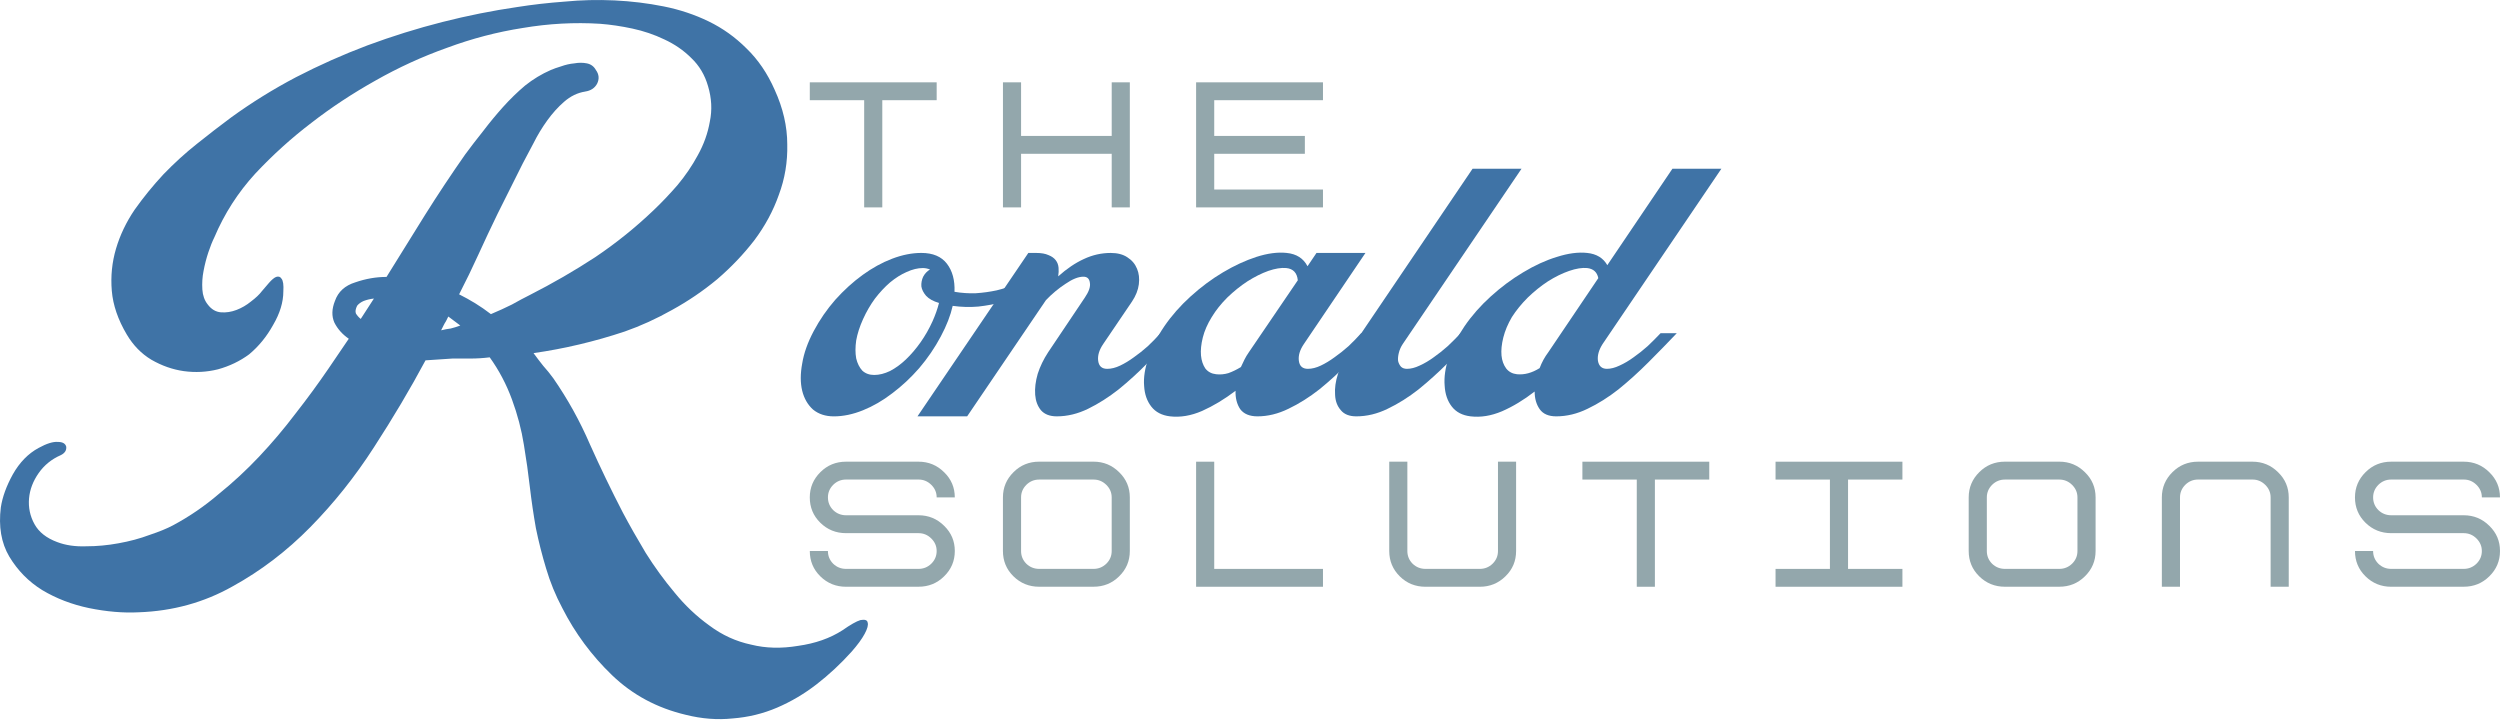
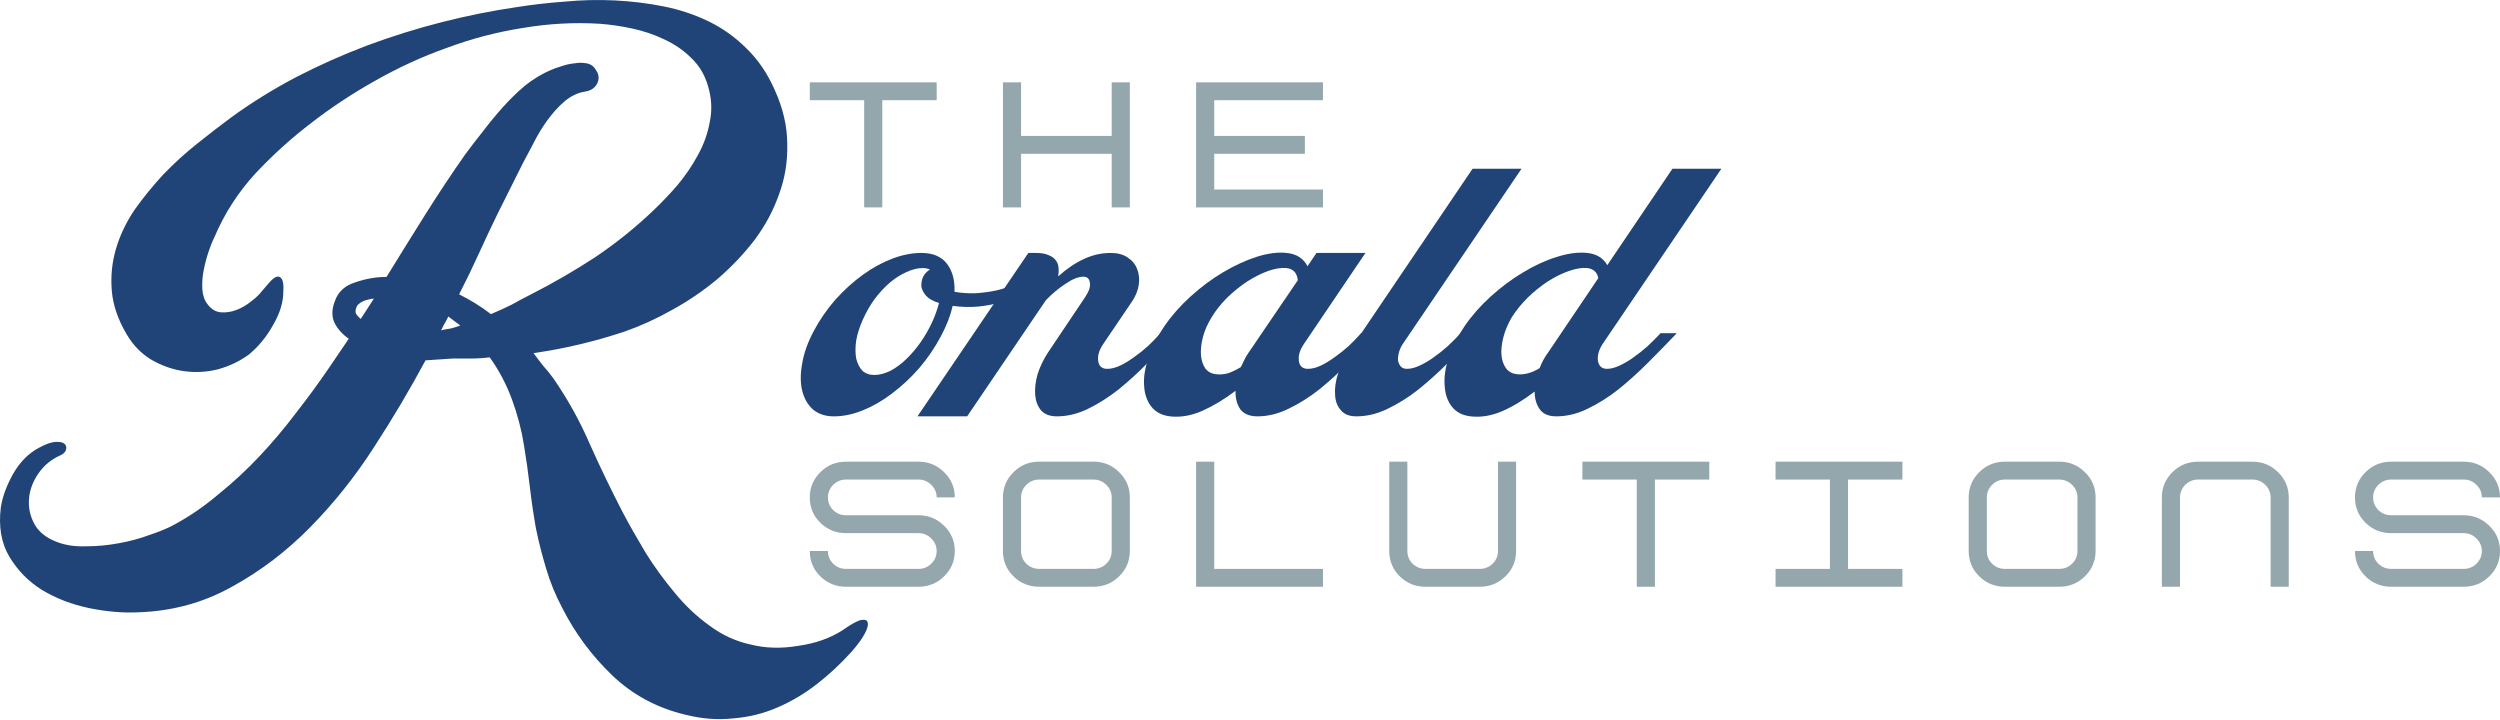
- <svg xmlns="http://www.w3.org/2000/svg" viewBox="0 0 147.027 42.291" version="1.1" id="svg8">
+ <svg xmlns="http://www.w3.org/2000/svg" width="555.693" height="159.841" viewBox="0 0 147.027 42.291" version="1.1" id="svg8">
  <defs id="defs2" />
  <g id="layer1" transform="translate(-30.81542,-55.40802)">
    <g aria-label="solutions " transform="scale(1.007222,0.9928297)" id="text26-7" style="font-style:normal;font-variant:normal;font-weight:bold;font-stretch:normal;font-size:17.639px;line-height:1;font-family:Copperplate;-inkscape-font-specification:'Copperplate, Bold';font-variant-ligatures:normal;font-variant-caps:normal;font-variant-numeric:normal;font-variant-east-asian:normal;letter-spacing:3.175px;stroke-width:0.266;fill:#93a7ac;fill-opacity:1">
      <path d="m 79.995,90.565 q -0.885,0 -1.505,-0.62 -0.612,-0.612 -0.612,-1.497 h 1.058 q 0,0.438 0.306,0.752 0.314,0.306 0.752,0.306 h 4.233 q 0.43,0 0.744,-0.306 0.314,-0.314 0.314,-0.752 0,-0.43 -0.314,-0.744 -0.314,-0.314 -0.744,-0.314 h -4.233 q -0.885,0 -1.505,-0.62 -0.612,-0.612 -0.612,-1.497 0,-0.876 0.62,-1.497 0.612,-0.62 1.497,-0.62 h 4.233 q 0.876,0 1.497,0.628 0.62,0.612 0.62,1.488 h -1.058 q 0,-0.43 -0.314,-0.744 -0.314,-0.314 -0.744,-0.314 h -4.233 q -0.438,0 -0.752,0.314 -0.306,0.314 -0.306,0.744 0,0.438 0.306,0.752 0.314,0.306 0.752,0.306 h 4.233 q 0.876,0 1.497,0.628 0.62,0.612 0.62,1.488 0,0.885 -0.628,1.505 -0.612,0.612 -1.488,0.612 z" style="font-style:normal;font-variant:normal;font-weight:normal;font-stretch:normal;font-size:16.933px;font-family:'Theorem NBP';-inkscape-font-specification:'Theorem NBP, Normal';font-variant-ligatures:normal;font-variant-caps:normal;font-variant-numeric:normal;font-variant-east-asian:normal;letter-spacing:1.323px;fill:#93a7ac;fill-opacity:1" id="path141" />
      <path d="m 94.447,89.506 q 0.43,0 0.744,-0.306 0.314,-0.314 0.314,-0.752 v -3.175 q 0,-0.43 -0.314,-0.744 -0.314,-0.314 -0.744,-0.314 h -3.175 q -0.438,0 -0.752,0.314 -0.306,0.314 -0.306,0.744 v 3.175 q 0,0.438 0.306,0.752 0.314,0.306 0.752,0.306 z m -3.175,1.058 q -0.885,0 -1.505,-0.62 -0.612,-0.612 -0.612,-1.497 v -3.175 q 0,-0.876 0.62,-1.497 0.612,-0.62 1.497,-0.62 h 3.175 q 0.876,0 1.497,0.628 0.62,0.612 0.62,1.488 v 3.175 q 0,0.885 -0.628,1.505 -0.612,0.612 -1.488,0.612 z" style="font-style:normal;font-variant:normal;font-weight:normal;font-stretch:normal;font-size:16.933px;font-family:'Theorem NBP';-inkscape-font-specification:'Theorem NBP, Normal';font-variant-ligatures:normal;font-variant-caps:normal;font-variant-numeric:normal;font-variant-east-asian:normal;letter-spacing:1.323px;fill:#93a7ac;fill-opacity:1" id="path143" />
      <path d="m 100.434,90.565 v -7.408 h 1.058 v 6.35 h 6.35 v 1.058 z" style="font-style:normal;font-variant:normal;font-weight:normal;font-stretch:normal;font-size:16.933px;font-family:'Theorem NBP';-inkscape-font-specification:'Theorem NBP, Normal';font-variant-ligatures:normal;font-variant-caps:normal;font-variant-numeric:normal;font-variant-east-asian:normal;letter-spacing:1.323px;fill:#93a7ac;fill-opacity:1" id="path145" />
      <path d="m 113.828,90.565 q -0.885,0 -1.497,-0.612 -0.62,-0.62 -0.62,-1.505 v -5.292 h 1.058 v 5.292 q 0,0.438 0.306,0.752 0.314,0.306 0.752,0.306 h 3.175 q 0.43,0 0.744,-0.306 0.314,-0.314 0.314,-0.752 v -5.292 h 1.058 v 5.292 q 0,0.885 -0.62,1.497 -0.62,0.62 -1.497,0.62 z" style="font-style:normal;font-variant:normal;font-weight:normal;font-stretch:normal;font-size:16.933px;font-family:'Theorem NBP';-inkscape-font-specification:'Theorem NBP, Normal';font-variant-ligatures:normal;font-variant-caps:normal;font-variant-numeric:normal;font-variant-east-asian:normal;letter-spacing:1.323px;fill:#93a7ac;fill-opacity:1" id="path147" />
      <path d="m 126.164,90.565 v -6.35 h -3.175 v -1.058 h 7.408 v 1.058 h -3.175 v 6.35 z" style="font-style:normal;font-variant:normal;font-weight:normal;font-stretch:normal;font-size:16.933px;font-family:'Theorem NBP';-inkscape-font-specification:'Theorem NBP, Normal';font-variant-ligatures:normal;font-variant-caps:normal;font-variant-numeric:normal;font-variant-east-asian:normal;letter-spacing:1.323px;fill:#93a7ac;fill-opacity:1" id="path149" />
      <path d="m 134.267,90.565 v -1.058 h 3.175 v -5.292 h -3.175 v -1.058 h 7.408 v 1.058 h -3.175 v 5.292 h 3.175 v 1.058 z" style="font-style:normal;font-variant:normal;font-weight:normal;font-stretch:normal;font-size:16.933px;font-family:'Theorem NBP';-inkscape-font-specification:'Theorem NBP, Normal';font-variant-ligatures:normal;font-variant-caps:normal;font-variant-numeric:normal;font-variant-east-asian:normal;letter-spacing:1.323px;fill:#93a7ac;fill-opacity:1" id="path151" />
      <path d="m 150.837,89.506 q 0.43,0 0.744,-0.306 0.314,-0.314 0.314,-0.752 v -3.175 q 0,-0.43 -0.314,-0.744 -0.314,-0.314 -0.744,-0.314 h -3.175 q -0.438,0 -0.752,0.314 -0.306,0.314 -0.306,0.744 v 3.175 q 0,0.438 0.306,0.752 0.314,0.306 0.752,0.306 z m -3.175,1.058 q -0.885,0 -1.505,-0.62 -0.612,-0.612 -0.612,-1.497 v -3.175 q 0,-0.876 0.62,-1.497 0.612,-0.62 1.497,-0.62 h 3.175 q 0.876,0 1.497,0.628 0.62,0.612 0.62,1.488 v 3.175 q 0,0.885 -0.628,1.505 -0.612,0.612 -1.488,0.612 z" style="font-style:normal;font-variant:normal;font-weight:normal;font-stretch:normal;font-size:16.933px;font-family:'Theorem NBP';-inkscape-font-specification:'Theorem NBP, Normal';font-variant-ligatures:normal;font-variant-caps:normal;font-variant-numeric:normal;font-variant-east-asian:normal;letter-spacing:1.323px;fill:#93a7ac;fill-opacity:1" id="path153" />
      <path d="m 156.823,90.565 v -5.292 q 0,-0.876 0.62,-1.497 0.612,-0.62 1.497,-0.62 h 3.175 q 0.876,0 1.497,0.628 0.62,0.612 0.62,1.488 v 5.292 h -1.058 v -5.292 q 0,-0.43 -0.314,-0.744 -0.314,-0.314 -0.744,-0.314 h -3.175 q -0.438,0 -0.752,0.314 -0.306,0.314 -0.306,0.744 v 5.292 z" style="font-style:normal;font-variant:normal;font-weight:normal;font-stretch:normal;font-size:16.933px;font-family:'Theorem NBP';-inkscape-font-specification:'Theorem NBP, Normal';font-variant-ligatures:normal;font-variant-caps:normal;font-variant-numeric:normal;font-variant-east-asian:normal;letter-spacing:1.323px;fill:#93a7ac;fill-opacity:1" id="path155" />
      <path d="m 170.217,90.565 q -0.885,0 -1.505,-0.62 -0.612,-0.612 -0.612,-1.497 h 1.058 q 0,0.438 0.306,0.752 0.314,0.306 0.752,0.306 h 4.233 q 0.43,0 0.744,-0.306 0.314,-0.314 0.314,-0.752 0,-0.43 -0.314,-0.744 -0.314,-0.314 -0.744,-0.314 h -4.233 q -0.885,0 -1.505,-0.62 -0.612,-0.612 -0.612,-1.497 0,-0.876 0.62,-1.497 0.612,-0.62 1.497,-0.62 h 4.233 q 0.876,0 1.497,0.628 0.62,0.612 0.62,1.488 h -1.058 q 0,-0.43 -0.314,-0.744 -0.314,-0.314 -0.744,-0.314 h -4.233 q -0.438,0 -0.752,0.314 -0.306,0.314 -0.306,0.744 0,0.438 0.306,0.752 0.314,0.306 0.752,0.306 h 4.233 q 0.876,0 1.497,0.628 0.62,0.612 0.62,1.488 0,0.885 -0.628,1.505 -0.612,0.612 -1.488,0.612 z" style="font-style:normal;font-variant:normal;font-weight:normal;font-stretch:normal;font-size:16.933px;font-family:'Theorem NBP';-inkscape-font-specification:'Theorem NBP, Normal';font-variant-ligatures:normal;font-variant-caps:normal;font-variant-numeric:normal;font-variant-east-asian:normal;letter-spacing:1.323px;fill:#93a7ac;fill-opacity:1" id="path157" />
    </g>
    <g aria-label="the" transform="scale(1.007222,0.9928297)" id="text26" style="font-style:normal;font-variant:normal;font-weight:bold;font-stretch:normal;font-size:16.933px;line-height:1;font-family:Copperplate;-inkscape-font-specification:'Copperplate, Bold';font-variant-ligatures:normal;font-variant-caps:normal;font-variant-numeric:normal;font-variant-east-asian:normal;letter-spacing:1.323px;stroke-width:0.266;fill:#93a7ac;fill-opacity:1">
      <path d="M 81.053,68.093 V 61.743 H 77.878 V 60.685 h 7.408 v 1.058 H 82.111 v 6.35 z" style="font-style:normal;font-variant:normal;font-weight:normal;font-stretch:normal;font-size:16.933px;font-family:'Theorem NBP';-inkscape-font-specification:'Theorem NBP, Normal';font-variant-ligatures:normal;font-variant-caps:normal;font-variant-numeric:normal;font-variant-east-asian:normal;fill:#93a7ac;stroke-width:0.266;fill-opacity:1" id="path134" />
      <path d="M 89.156,68.093 V 60.685 h 1.058 v 3.175 h 5.292 V 60.685 h 1.058 v 7.408 h -1.058 v -3.175 h -5.292 v 3.175 z" style="font-style:normal;font-variant:normal;font-weight:normal;font-stretch:normal;font-size:16.933px;font-family:'Theorem NBP';-inkscape-font-specification:'Theorem NBP, Normal';font-variant-ligatures:normal;font-variant-caps:normal;font-variant-numeric:normal;font-variant-east-asian:normal;fill:#93a7ac;stroke-width:0.266;fill-opacity:1" id="path136" />
      <path d="M 100.434,68.093 V 60.685 h 7.408 v 1.058 H 101.492 v 2.117 h 5.292 v 1.058 H 101.492 v 2.117 h 6.35 v 1.058 z" style="font-style:normal;font-variant:normal;font-weight:normal;font-stretch:normal;font-size:16.933px;font-family:'Theorem NBP';-inkscape-font-specification:'Theorem NBP, Normal';font-variant-ligatures:normal;font-variant-caps:normal;font-variant-numeric:normal;font-variant-east-asian:normal;fill:#93a7ac;stroke-width:0.266;fill-opacity:1" id="path138" />
    </g>
-     <g aria-label="onald" id="text18" style="font-size:21.167px;line-height:1.25;font-family:'Songti SC';-inkscape-font-specification:'Songti SC';fill:#3f73a6;stroke-width:0.265;fill-opacity:1">
-       <path d="m 85.002,70.283 q 1.016,0 1.503,0.635 0.487,0.635 0.445,1.651 0.614,0.106 1.249,0.085 0.635,-0.042 1.228,-0.169 0.614,-0.148 1.143,-0.381 0.529,-0.233 0.953,-0.529 l 0.677,0.381 q -0.487,0.381 -1.101,0.699 -0.593,0.296 -1.291,0.508 -0.699,0.191 -1.461,0.275 -0.741,0.064 -1.503,-0.042 -0.191,0.847 -0.699,1.799 -0.529,0.995 -1.27,1.863 -0.741,0.847 -1.588,1.482 -0.826,0.635 -1.715,0.995 -0.889,0.36 -1.715,0.36 -0.741,0 -1.228,-0.402 -0.466,-0.423 -0.635,-1.101 -0.169,-0.699 0,-1.609 0.148,-0.91 0.677,-1.905 0.529,-0.995 1.27,-1.842 0.762,-0.847 1.609,-1.461 0.847,-0.614 1.736,-0.953 0.889,-0.339 1.715,-0.339 z m 0.656,4.022 q 0.254,-0.572 0.381,-1.08 -0.508,-0.148 -0.762,-0.423 -0.233,-0.275 -0.275,-0.55 -0.021,-0.296 0.106,-0.572 0.148,-0.275 0.402,-0.423 -0.106,-0.042 -0.212,-0.064 -0.106,-0.021 -0.212,-0.021 -0.445,0 -0.953,0.233 -0.487,0.212 -0.974,0.614 -0.466,0.402 -0.889,0.953 -0.402,0.55 -0.699,1.207 -0.296,0.656 -0.402,1.249 -0.085,0.593 0,1.058 0.106,0.445 0.36,0.72 0.275,0.254 0.699,0.254 0.445,0 0.931,-0.233 0.487,-0.254 0.931,-0.677 0.466,-0.445 0.868,-1.016 0.402,-0.572 0.699,-1.228 z" style="font-style:normal;font-variant:normal;font-weight:normal;font-stretch:normal;font-size:21.167px;font-family:'Ederson PERSONAL USE ONLY';-inkscape-font-specification:'Ederson PERSONAL USE ONLY, Normal';font-variant-ligatures:normal;font-variant-caps:normal;font-variant-numeric:normal;font-variant-east-asian:normal;fill:#3f73a6;stroke-width:0.265;fill-opacity:1" id="path160" />
-       <path d="m 100.014,75.003 q -0.804,0.847 -1.672,1.715 -0.847,0.868 -1.736,1.588 -0.889,0.699 -1.799,1.143 -0.91,0.445 -1.842,0.445 -0.614,0 -0.931,-0.36 -0.296,-0.36 -0.339,-0.91 -0.042,-0.572 0.148,-1.228 0.212,-0.656 0.614,-1.27 l 2.159,-3.217 q 0.36,-0.529 0.296,-0.868 -0.042,-0.36 -0.381,-0.36 -0.445,0 -1.058,0.423 -0.614,0.402 -1.143,0.953 l -4.636,6.837 h -2.921 l 6.519,-9.61 h 0.466 q 0.445,0 0.72,0.127 0.275,0.106 0.423,0.296 0.148,0.191 0.169,0.445 0.021,0.233 -0.021,0.508 0.762,-0.677 1.503,-1.016 0.762,-0.36 1.588,-0.36 0.593,0 0.974,0.254 0.402,0.254 0.572,0.677 0.169,0.402 0.106,0.91 -0.064,0.508 -0.402,1.016 l -1.693,2.498 q -0.36,0.529 -0.296,0.995 0.064,0.466 0.529,0.466 0.36,0 0.762,-0.191 0.402,-0.191 0.804,-0.487 0.423,-0.296 0.826,-0.656 0.402,-0.381 0.741,-0.762 z" style="font-style:normal;font-variant:normal;font-weight:normal;font-stretch:normal;font-size:21.167px;font-family:'Ederson PERSONAL USE ONLY';-inkscape-font-specification:'Ederson PERSONAL USE ONLY, Normal';font-variant-ligatures:normal;font-variant-caps:normal;font-variant-numeric:normal;font-variant-east-asian:normal;fill:#3f73a6;stroke-width:0.265;fill-opacity:1" id="path162" />
-       <path d="m 106.483,70.283 q 0.868,0.085 1.228,0.783 l 0.529,-0.783 h 2.879 l -3.62,5.355 q -0.36,0.529 -0.296,0.995 0.064,0.466 0.529,0.466 0.36,0 0.762,-0.191 0.402,-0.191 0.804,-0.487 0.423,-0.296 0.826,-0.656 0.402,-0.381 0.741,-0.762 h 0.953 q -0.804,0.847 -1.672,1.715 -0.847,0.868 -1.736,1.588 -0.889,0.699 -1.82,1.143 -0.91,0.445 -1.82,0.445 -0.699,0 -1.016,-0.423 -0.296,-0.445 -0.275,-1.08 -0.974,0.741 -1.968,1.185 -0.974,0.423 -1.884,0.318 -0.72,-0.085 -1.101,-0.572 -0.381,-0.487 -0.423,-1.207 -0.064,-0.741 0.254,-1.651 0.296,-0.931 0.931,-1.863 0.635,-0.931 1.545,-1.757 0.91,-0.826 1.905,-1.418 0.995,-0.593 1.969,-0.91 0.995,-0.318 1.778,-0.233 z m -2.688,6.71 q 0.106,-0.233 0.212,-0.445 0.106,-0.212 0.254,-0.423 l 2.879,-4.233 q -0.064,-0.656 -0.677,-0.72 -0.445,-0.042 -1.058,0.169 -0.593,0.212 -1.228,0.614 -0.614,0.402 -1.185,0.953 -0.55,0.55 -0.91,1.143 -0.381,0.614 -0.529,1.207 -0.148,0.593 -0.106,1.058 0.042,0.445 0.254,0.762 0.233,0.296 0.635,0.339 0.36,0.042 0.72,-0.064 0.36,-0.127 0.741,-0.36 z" style="font-style:normal;font-variant:normal;font-weight:normal;font-stretch:normal;font-size:21.167px;font-family:'Ederson PERSONAL USE ONLY';-inkscape-font-specification:'Ederson PERSONAL USE ONLY, Normal';font-variant-ligatures:normal;font-variant-caps:normal;font-variant-numeric:normal;font-variant-east-asian:normal;fill:#3f73a6;stroke-width:0.265;fill-opacity:1" id="path164" />
-       <path d="m 113.565,77.099 q 0.339,0 0.741,-0.191 0.423,-0.191 0.826,-0.487 0.423,-0.296 0.826,-0.656 0.402,-0.381 0.762,-0.762 h 0.953 q -0.804,0.847 -1.672,1.715 -0.868,0.868 -1.757,1.588 -0.889,0.699 -1.82,1.143 -0.91,0.445 -1.842,0.445 -0.614,0 -0.91,-0.36 -0.318,-0.36 -0.339,-0.91 -0.042,-0.572 0.169,-1.228 0.212,-0.656 0.614,-1.27 l 7.303,-10.795 h 2.879 l -6.985,10.308 q -0.169,0.254 -0.233,0.529 -0.064,0.254 -0.042,0.466 0.042,0.191 0.169,0.339 0.127,0.127 0.36,0.127 z" style="font-style:normal;font-variant:normal;font-weight:normal;font-stretch:normal;font-size:21.167px;font-family:'Ederson PERSONAL USE ONLY';-inkscape-font-specification:'Ederson PERSONAL USE ONLY, Normal';font-variant-ligatures:normal;font-variant-caps:normal;font-variant-numeric:normal;font-variant-east-asian:normal;fill:#3f73a6;stroke-width:0.265;fill-opacity:1" id="path166" />
-       <path d="m 124.157,70.283 q 0.826,0.085 1.185,0.72 l 3.831,-5.673 h 2.879 l -6.985,10.308 q -0.339,0.529 -0.275,0.995 0.085,0.466 0.529,0.466 0.339,0 0.741,-0.191 0.423,-0.191 0.826,-0.487 0.423,-0.296 0.826,-0.656 0.402,-0.381 0.762,-0.762 h 0.953 q -0.804,0.847 -1.672,1.715 -0.868,0.868 -1.757,1.588 -0.889,0.699 -1.82,1.143 -0.91,0.445 -1.841,0.445 -0.677,0 -0.974,-0.423 -0.296,-0.423 -0.296,-1.037 -0.953,0.741 -1.926,1.164 -0.953,0.402 -1.842,0.296 -0.72,-0.085 -1.101,-0.572 -0.381,-0.487 -0.423,-1.228 -0.064,-0.741 0.233,-1.651 0.296,-0.91 0.931,-1.842 0.635,-0.931 1.545,-1.757 0.91,-0.826 1.905,-1.418 1.016,-0.614 1.99,-0.91 0.995,-0.318 1.778,-0.233 z m -2.794,6.773 q 0.191,-0.508 0.508,-0.931 l 2.942,-4.36 q -0.106,-0.529 -0.656,-0.593 -0.445,-0.042 -1.058,0.169 -0.614,0.212 -1.249,0.614 -0.614,0.402 -1.185,0.953 -0.55,0.55 -0.931,1.143 -0.36,0.614 -0.508,1.207 -0.148,0.593 -0.106,1.058 0.042,0.445 0.275,0.762 0.233,0.296 0.635,0.339 0.656,0.064 1.333,-0.36 z" style="font-style:normal;font-variant:normal;font-weight:normal;font-stretch:normal;font-size:21.167px;font-family:'Ederson PERSONAL USE ONLY';-inkscape-font-specification:'Ederson PERSONAL USE ONLY, Normal';font-variant-ligatures:normal;font-variant-caps:normal;font-variant-numeric:normal;font-variant-east-asian:normal;fill:#3f73a6;stroke-width:0.265;fill-opacity:1" id="path168" />
+     <g aria-label="onald" id="text18" style="font-size:21.167px;line-height:1.25;font-family:'Songti SC';-inkscape-font-specification:'Songti SC';fill:#214478;stroke-width:0.265">
+       <path d="m 85.002,70.283 q 1.016,0 1.503,0.635 0.487,0.635 0.445,1.651 0.614,0.106 1.249,0.085 0.635,-0.042 1.228,-0.169 0.614,-0.148 1.143,-0.381 0.529,-0.233 0.953,-0.529 l 0.677,0.381 q -0.487,0.381 -1.101,0.699 -0.593,0.296 -1.291,0.508 -0.699,0.191 -1.461,0.275 -0.741,0.064 -1.503,-0.042 -0.191,0.847 -0.699,1.799 -0.529,0.995 -1.27,1.863 -0.741,0.847 -1.588,1.482 -0.826,0.635 -1.715,0.995 -0.889,0.36 -1.715,0.36 -0.741,0 -1.228,-0.402 -0.466,-0.423 -0.635,-1.101 -0.169,-0.699 0,-1.609 0.148,-0.91 0.677,-1.905 0.529,-0.995 1.27,-1.842 0.762,-0.847 1.609,-1.461 0.847,-0.614 1.736,-0.953 0.889,-0.339 1.715,-0.339 z m 0.656,4.022 q 0.254,-0.572 0.381,-1.08 -0.508,-0.148 -0.762,-0.423 -0.233,-0.275 -0.275,-0.55 -0.021,-0.296 0.106,-0.572 0.148,-0.275 0.402,-0.423 -0.106,-0.042 -0.212,-0.064 -0.106,-0.021 -0.212,-0.021 -0.445,0 -0.953,0.233 -0.487,0.212 -0.974,0.614 -0.466,0.402 -0.889,0.953 -0.402,0.55 -0.699,1.207 -0.296,0.656 -0.402,1.249 -0.085,0.593 0,1.058 0.106,0.445 0.36,0.72 0.275,0.254 0.699,0.254 0.445,0 0.931,-0.233 0.487,-0.254 0.931,-0.677 0.466,-0.445 0.868,-1.016 0.402,-0.572 0.699,-1.228 z" style="font-style:normal;font-variant:normal;font-weight:normal;font-stretch:normal;font-size:21.167px;font-family:'Ederson PERSONAL USE ONLY';-inkscape-font-specification:'Ederson PERSONAL USE ONLY, Normal';font-variant-ligatures:normal;font-variant-caps:normal;font-variant-numeric:normal;font-variant-east-asian:normal;fill:#214478;stroke-width:0.265" id="path160" />
+       <path d="m 100.014,75.003 q -0.804,0.847 -1.672,1.715 -0.847,0.868 -1.736,1.588 -0.889,0.699 -1.799,1.143 -0.91,0.445 -1.842,0.445 -0.614,0 -0.931,-0.36 -0.296,-0.36 -0.339,-0.91 -0.042,-0.572 0.148,-1.228 0.212,-0.656 0.614,-1.27 l 2.159,-3.217 q 0.36,-0.529 0.296,-0.868 -0.042,-0.36 -0.381,-0.36 -0.445,0 -1.058,0.423 -0.614,0.402 -1.143,0.953 l -4.636,6.837 h -2.921 l 6.519,-9.61 h 0.466 q 0.445,0 0.72,0.127 0.275,0.106 0.423,0.296 0.148,0.191 0.169,0.445 0.021,0.233 -0.021,0.508 0.762,-0.677 1.503,-1.016 0.762,-0.36 1.588,-0.36 0.593,0 0.974,0.254 0.402,0.254 0.572,0.677 0.169,0.402 0.106,0.91 -0.064,0.508 -0.402,1.016 l -1.693,2.498 q -0.36,0.529 -0.296,0.995 0.064,0.466 0.529,0.466 0.36,0 0.762,-0.191 0.402,-0.191 0.804,-0.487 0.423,-0.296 0.826,-0.656 0.402,-0.381 0.741,-0.762 z" style="font-style:normal;font-variant:normal;font-weight:normal;font-stretch:normal;font-size:21.167px;font-family:'Ederson PERSONAL USE ONLY';-inkscape-font-specification:'Ederson PERSONAL USE ONLY, Normal';font-variant-ligatures:normal;font-variant-caps:normal;font-variant-numeric:normal;font-variant-east-asian:normal;fill:#214478;stroke-width:0.265" id="path162" />
+       <path d="m 106.483,70.283 q 0.868,0.085 1.228,0.783 l 0.529,-0.783 h 2.879 l -3.62,5.355 q -0.36,0.529 -0.296,0.995 0.064,0.466 0.529,0.466 0.36,0 0.762,-0.191 0.402,-0.191 0.804,-0.487 0.423,-0.296 0.826,-0.656 0.402,-0.381 0.741,-0.762 h 0.953 q -0.804,0.847 -1.672,1.715 -0.847,0.868 -1.736,1.588 -0.889,0.699 -1.82,1.143 -0.91,0.445 -1.82,0.445 -0.699,0 -1.016,-0.423 -0.296,-0.445 -0.275,-1.08 -0.974,0.741 -1.968,1.185 -0.974,0.423 -1.884,0.318 -0.72,-0.085 -1.101,-0.572 -0.381,-0.487 -0.423,-1.207 -0.064,-0.741 0.254,-1.651 0.296,-0.931 0.931,-1.863 0.635,-0.931 1.545,-1.757 0.91,-0.826 1.905,-1.418 0.995,-0.593 1.969,-0.91 0.995,-0.318 1.778,-0.233 z m -2.688,6.71 q 0.106,-0.233 0.212,-0.445 0.106,-0.212 0.254,-0.423 l 2.879,-4.233 q -0.064,-0.656 -0.677,-0.72 -0.445,-0.042 -1.058,0.169 -0.593,0.212 -1.228,0.614 -0.614,0.402 -1.185,0.953 -0.55,0.55 -0.91,1.143 -0.381,0.614 -0.529,1.207 -0.148,0.593 -0.106,1.058 0.042,0.445 0.254,0.762 0.233,0.296 0.635,0.339 0.36,0.042 0.72,-0.064 0.36,-0.127 0.741,-0.36 z" style="font-style:normal;font-variant:normal;font-weight:normal;font-stretch:normal;font-size:21.167px;font-family:'Ederson PERSONAL USE ONLY';-inkscape-font-specification:'Ederson PERSONAL USE ONLY, Normal';font-variant-ligatures:normal;font-variant-caps:normal;font-variant-numeric:normal;font-variant-east-asian:normal;fill:#214478;stroke-width:0.265" id="path164" />
+       <path d="m 113.565,77.099 q 0.339,0 0.741,-0.191 0.423,-0.191 0.826,-0.487 0.423,-0.296 0.826,-0.656 0.402,-0.381 0.762,-0.762 h 0.953 q -0.804,0.847 -1.672,1.715 -0.868,0.868 -1.757,1.588 -0.889,0.699 -1.82,1.143 -0.91,0.445 -1.842,0.445 -0.614,0 -0.91,-0.36 -0.318,-0.36 -0.339,-0.91 -0.042,-0.572 0.169,-1.228 0.212,-0.656 0.614,-1.27 l 7.303,-10.795 h 2.879 l -6.985,10.308 q -0.169,0.254 -0.233,0.529 -0.064,0.254 -0.042,0.466 0.042,0.191 0.169,0.339 0.127,0.127 0.36,0.127 z" style="font-style:normal;font-variant:normal;font-weight:normal;font-stretch:normal;font-size:21.167px;font-family:'Ederson PERSONAL USE ONLY';-inkscape-font-specification:'Ederson PERSONAL USE ONLY, Normal';font-variant-ligatures:normal;font-variant-caps:normal;font-variant-numeric:normal;font-variant-east-asian:normal;fill:#214478;stroke-width:0.265" id="path166" />
+       <path d="m 124.157,70.283 q 0.826,0.085 1.185,0.72 l 3.831,-5.673 h 2.879 l -6.985,10.308 q -0.339,0.529 -0.275,0.995 0.085,0.466 0.529,0.466 0.339,0 0.741,-0.191 0.423,-0.191 0.826,-0.487 0.423,-0.296 0.826,-0.656 0.402,-0.381 0.762,-0.762 h 0.953 q -0.804,0.847 -1.672,1.715 -0.868,0.868 -1.757,1.588 -0.889,0.699 -1.82,1.143 -0.91,0.445 -1.841,0.445 -0.677,0 -0.974,-0.423 -0.296,-0.423 -0.296,-1.037 -0.953,0.741 -1.926,1.164 -0.953,0.402 -1.842,0.296 -0.72,-0.085 -1.101,-0.572 -0.381,-0.487 -0.423,-1.228 -0.064,-0.741 0.233,-1.651 0.296,-0.91 0.931,-1.842 0.635,-0.931 1.545,-1.757 0.91,-0.826 1.905,-1.418 1.016,-0.614 1.99,-0.91 0.995,-0.318 1.778,-0.233 z m -2.794,6.773 q 0.191,-0.508 0.508,-0.931 l 2.942,-4.36 q -0.106,-0.529 -0.656,-0.593 -0.445,-0.042 -1.058,0.169 -0.614,0.212 -1.249,0.614 -0.614,0.402 -1.185,0.953 -0.55,0.55 -0.931,1.143 -0.36,0.614 -0.508,1.207 -0.148,0.593 -0.106,1.058 0.042,0.445 0.275,0.762 0.233,0.296 0.635,0.339 0.656,0.064 1.333,-0.36 z" style="font-style:normal;font-variant:normal;font-weight:normal;font-stretch:normal;font-size:21.167px;font-family:'Ederson PERSONAL USE ONLY';-inkscape-font-specification:'Ederson PERSONAL USE ONLY, Normal';font-variant-ligatures:normal;font-variant-caps:normal;font-variant-numeric:normal;font-variant-east-asian:normal;fill:#214478;stroke-width:0.265" id="path168" />
    </g>
-     <g aria-label="R" id="text22" style="font-style:normal;font-variant:normal;font-weight:normal;font-stretch:normal;font-size:35.278px;line-height:1.25;font-family:'Ederson PERSONAL USE ONLY';-inkscape-font-specification:'Ederson PERSONAL USE ONLY, Normal';font-variant-ligatures:normal;font-variant-caps:normal;font-variant-numeric:normal;font-variant-east-asian:normal;stroke-width:0.265;fill:#3f73a6;fill-opacity:1">
-       <path d="m 65.225,60.794 q -0.67,0.106 -1.235,0.6 -0.529,0.459 -0.988,1.094 -0.459,0.635 -0.811,1.341 -0.353,0.67 -0.635,1.199 l -1.482,2.963 q -0.6,1.235 -1.129,2.399 -0.529,1.164 -1.129,2.328 0.494,0.247 0.953,0.529 0.459,0.282 0.917,0.635 0.67,-0.282 1.235,-0.564 0.564,-0.318 1.058,-0.564 2.011,-1.023 3.845,-2.223 1.834,-1.235 3.422,-2.752 0.706,-0.67 1.411,-1.482 0.706,-0.847 1.199,-1.764 0.529,-0.953 0.706,-1.976 0.212,-1.023 -0.106,-2.081 -0.282,-0.988 -0.988,-1.658 -0.67,-0.67 -1.588,-1.094 -0.882,-0.423 -1.87,-0.635 -0.988,-0.212 -1.905,-0.282 -2.258,-0.141 -4.551,0.247 -2.258,0.353 -4.445,1.164 -2.187,0.776 -4.233,1.94 -2.011,1.129 -3.739,2.469 -1.764,1.341 -3.316,2.999 -1.517,1.658 -2.399,3.739 -0.176,0.353 -0.353,0.882 -0.176,0.529 -0.282,1.094 -0.106,0.529 -0.071,1.094 0.035,0.529 0.318,0.882 0.318,0.423 0.776,0.459 0.459,0.035 0.917,-0.141 0.459,-0.176 0.847,-0.494 0.423,-0.318 0.635,-0.6 0.212,-0.247 0.423,-0.494 0.247,-0.282 0.423,-0.353 0.212,-0.071 0.318,0.106 0.141,0.176 0.106,0.741 0,0.953 -0.6,1.976 -0.564,1.023 -1.411,1.729 -0.811,0.6 -1.834,0.882 -0.988,0.247 -2.011,0.106 -0.988,-0.141 -1.905,-0.67 -0.882,-0.529 -1.446,-1.482 -0.776,-1.305 -0.882,-2.575 -0.106,-1.27 0.247,-2.469 0.353,-1.199 1.094,-2.293 0.776,-1.094 1.693,-2.081 0.953,-0.988 1.976,-1.799 1.058,-0.847 2.011,-1.552 1.799,-1.305 3.81,-2.364 2.046,-1.058 4.198,-1.87 2.187,-0.811 4.41,-1.376 2.223,-0.564 4.41,-0.882 1.341,-0.212 2.787,-0.318 1.446,-0.141 2.928,-0.071 1.482,0.071 2.893,0.353 1.411,0.282 2.646,0.882 1.235,0.6 2.223,1.588 1.023,0.988 1.658,2.434 0.741,1.623 0.741,3.21 0.035,1.552 -0.494,2.963 -0.494,1.411 -1.446,2.681 -0.953,1.235 -2.187,2.293 -1.235,1.023 -2.646,1.799 -1.376,0.776 -2.787,1.27 -2.646,0.882 -5.362,1.27 0.282,0.388 0.564,0.741 0.318,0.353 0.6,0.741 1.27,1.834 2.152,3.881 0.917,2.046 1.94,4.022 0.6,1.129 1.341,2.364 0.776,1.235 1.693,2.328 0.917,1.129 2.046,1.94 1.129,0.847 2.469,1.129 1.27,0.318 2.752,0.071 1.517,-0.212 2.611,-0.917 0.706,-0.494 1.058,-0.6 0.388,-0.071 0.423,0.141 0.071,0.212 -0.176,0.67 -0.247,0.459 -0.776,1.058 -0.953,1.058 -2.046,1.905 -1.094,0.847 -2.328,1.376 -1.235,0.529 -2.611,0.635 -1.341,0.141 -2.752,-0.212 -2.54,-0.6 -4.339,-2.328 -1.799,-1.729 -2.928,-3.951 -0.6,-1.129 -0.953,-2.328 -0.353,-1.164 -0.6,-2.364 -0.212,-1.199 -0.353,-2.399 -0.141,-1.235 -0.353,-2.505 -0.212,-1.341 -0.706,-2.681 -0.494,-1.341 -1.305,-2.469 -0.564,0.071 -1.129,0.071 -0.529,0 -1.058,0 l -1.588,0.106 q -1.341,2.505 -3.034,5.115 -1.658,2.575 -3.739,4.692 -2.081,2.117 -4.586,3.493 -2.505,1.411 -5.503,1.517 -1.376,0.071 -2.928,-0.247 -1.517,-0.318 -2.752,-1.058 -1.199,-0.741 -1.94,-1.976 -0.706,-1.199 -0.494,-2.893 0.141,-0.917 0.706,-1.94 0.6,-1.058 1.517,-1.552 0.706,-0.388 1.129,-0.353 0.423,0 0.494,0.282 0.035,0.318 -0.318,0.494 -0.811,0.353 -1.305,1.058 -0.494,0.706 -0.564,1.482 -0.071,0.811 0.318,1.517 0.388,0.706 1.341,1.058 0.741,0.282 1.693,0.247 0.953,0 1.905,-0.176 0.988,-0.176 1.834,-0.494 0.847,-0.282 1.376,-0.564 1.446,-0.776 2.681,-1.834 1.27,-1.023 2.399,-2.223 1.129,-1.199 2.117,-2.505 1.023,-1.305 1.94,-2.646 l 1.199,-1.764 Q 50.761,74.94 50.479,74.376 50.232,73.811 50.514,73.106 q 0.282,-0.811 1.199,-1.094 0.917,-0.318 1.834,-0.318 1.129,-1.834 2.258,-3.634 1.129,-1.799 2.364,-3.563 0.494,-0.67 1.058,-1.376 0.564,-0.741 1.164,-1.411 0.635,-0.706 1.305,-1.27 0.706,-0.564 1.517,-0.917 0.247,-0.106 0.6,-0.212 0.388,-0.141 0.776,-0.176 0.388,-0.071 0.741,0 0.353,0.071 0.529,0.388 0.282,0.388 0.071,0.811 -0.212,0.388 -0.706,0.459 z M 51.819,73.388 q -0.141,0.282 -0.071,0.459 0.106,0.176 0.282,0.318 l 0.776,-1.199 q -0.318,0.035 -0.6,0.141 -0.247,0.106 -0.388,0.282 z m 5.362,0.635 q -0.071,0.141 -0.141,0.282 -0.071,0.106 -0.141,0.247 l -0.141,0.282 q 0.282,-0.071 0.564,-0.106 0.282,-0.071 0.564,-0.176 z" style="font-style:normal;font-variant:normal;font-weight:normal;font-stretch:normal;font-size:35.278px;font-family:'Ederson PERSONAL USE ONLY';-inkscape-font-specification:'Ederson PERSONAL USE ONLY, Normal';font-variant-ligatures:normal;font-variant-caps:normal;font-variant-numeric:normal;font-variant-east-asian:normal;fill:#3f73a6;stroke-width:0.265;fill-opacity:1" id="path171" />
+     <g aria-label="R" id="text22" style="font-style:normal;font-variant:normal;font-weight:normal;font-stretch:normal;font-size:35.278px;line-height:1.25;font-family:'Ederson PERSONAL USE ONLY';-inkscape-font-specification:'Ederson PERSONAL USE ONLY, Normal';font-variant-ligatures:normal;font-variant-caps:normal;font-variant-numeric:normal;font-variant-east-asian:normal;stroke-width:0.265">
+       <path d="m 65.225,60.794 q -0.67,0.106 -1.235,0.6 -0.529,0.459 -0.988,1.094 -0.459,0.635 -0.811,1.341 -0.353,0.67 -0.635,1.199 l -1.482,2.963 q -0.6,1.235 -1.129,2.399 -0.529,1.164 -1.129,2.328 0.494,0.247 0.953,0.529 0.459,0.282 0.917,0.635 0.67,-0.282 1.235,-0.564 0.564,-0.318 1.058,-0.564 2.011,-1.023 3.845,-2.223 1.834,-1.235 3.422,-2.752 0.706,-0.67 1.411,-1.482 0.706,-0.847 1.199,-1.764 0.529,-0.953 0.706,-1.976 0.212,-1.023 -0.106,-2.081 -0.282,-0.988 -0.988,-1.658 -0.67,-0.67 -1.588,-1.094 -0.882,-0.423 -1.87,-0.635 -0.988,-0.212 -1.905,-0.282 -2.258,-0.141 -4.551,0.247 -2.258,0.353 -4.445,1.164 -2.187,0.776 -4.233,1.94 -2.011,1.129 -3.739,2.469 -1.764,1.341 -3.316,2.999 -1.517,1.658 -2.399,3.739 -0.176,0.353 -0.353,0.882 -0.176,0.529 -0.282,1.094 -0.106,0.529 -0.071,1.094 0.035,0.529 0.318,0.882 0.318,0.423 0.776,0.459 0.459,0.035 0.917,-0.141 0.459,-0.176 0.847,-0.494 0.423,-0.318 0.635,-0.6 0.212,-0.247 0.423,-0.494 0.247,-0.282 0.423,-0.353 0.212,-0.071 0.318,0.106 0.141,0.176 0.106,0.741 0,0.953 -0.6,1.976 -0.564,1.023 -1.411,1.729 -0.811,0.6 -1.834,0.882 -0.988,0.247 -2.011,0.106 -0.988,-0.141 -1.905,-0.67 -0.882,-0.529 -1.446,-1.482 -0.776,-1.305 -0.882,-2.575 -0.106,-1.27 0.247,-2.469 0.353,-1.199 1.094,-2.293 0.776,-1.094 1.693,-2.081 0.953,-0.988 1.976,-1.799 1.058,-0.847 2.011,-1.552 1.799,-1.305 3.81,-2.364 2.046,-1.058 4.198,-1.87 2.187,-0.811 4.41,-1.376 2.223,-0.564 4.41,-0.882 1.341,-0.212 2.787,-0.318 1.446,-0.141 2.928,-0.071 1.482,0.071 2.893,0.353 1.411,0.282 2.646,0.882 1.235,0.6 2.223,1.588 1.023,0.988 1.658,2.434 0.741,1.623 0.741,3.21 0.035,1.552 -0.494,2.963 -0.494,1.411 -1.446,2.681 -0.953,1.235 -2.187,2.293 -1.235,1.023 -2.646,1.799 -1.376,0.776 -2.787,1.27 -2.646,0.882 -5.362,1.27 0.282,0.388 0.564,0.741 0.318,0.353 0.6,0.741 1.27,1.834 2.152,3.881 0.917,2.046 1.94,4.022 0.6,1.129 1.341,2.364 0.776,1.235 1.693,2.328 0.917,1.129 2.046,1.94 1.129,0.847 2.469,1.129 1.27,0.318 2.752,0.071 1.517,-0.212 2.611,-0.917 0.706,-0.494 1.058,-0.6 0.388,-0.071 0.423,0.141 0.071,0.212 -0.176,0.67 -0.247,0.459 -0.776,1.058 -0.953,1.058 -2.046,1.905 -1.094,0.847 -2.328,1.376 -1.235,0.529 -2.611,0.635 -1.341,0.141 -2.752,-0.212 -2.54,-0.6 -4.339,-2.328 -1.799,-1.729 -2.928,-3.951 -0.6,-1.129 -0.953,-2.328 -0.353,-1.164 -0.6,-2.364 -0.212,-1.199 -0.353,-2.399 -0.141,-1.235 -0.353,-2.505 -0.212,-1.341 -0.706,-2.681 -0.494,-1.341 -1.305,-2.469 -0.564,0.071 -1.129,0.071 -0.529,0 -1.058,0 l -1.588,0.106 q -1.341,2.505 -3.034,5.115 -1.658,2.575 -3.739,4.692 -2.081,2.117 -4.586,3.493 -2.505,1.411 -5.503,1.517 -1.376,0.071 -2.928,-0.247 -1.517,-0.318 -2.752,-1.058 -1.199,-0.741 -1.94,-1.976 -0.706,-1.199 -0.494,-2.893 0.141,-0.917 0.706,-1.94 0.6,-1.058 1.517,-1.552 0.706,-0.388 1.129,-0.353 0.423,0 0.494,0.282 0.035,0.318 -0.318,0.494 -0.811,0.353 -1.305,1.058 -0.494,0.706 -0.564,1.482 -0.071,0.811 0.318,1.517 0.388,0.706 1.341,1.058 0.741,0.282 1.693,0.247 0.953,0 1.905,-0.176 0.988,-0.176 1.834,-0.494 0.847,-0.282 1.376,-0.564 1.446,-0.776 2.681,-1.834 1.27,-1.023 2.399,-2.223 1.129,-1.199 2.117,-2.505 1.023,-1.305 1.94,-2.646 l 1.199,-1.764 Q 50.761,74.94 50.479,74.376 50.232,73.811 50.514,73.106 q 0.282,-0.811 1.199,-1.094 0.917,-0.318 1.834,-0.318 1.129,-1.834 2.258,-3.634 1.129,-1.799 2.364,-3.563 0.494,-0.67 1.058,-1.376 0.564,-0.741 1.164,-1.411 0.635,-0.706 1.305,-1.27 0.706,-0.564 1.517,-0.917 0.247,-0.106 0.6,-0.212 0.388,-0.141 0.776,-0.176 0.388,-0.071 0.741,0 0.353,0.071 0.529,0.388 0.282,0.388 0.071,0.811 -0.212,0.388 -0.706,0.459 z M 51.819,73.388 q -0.141,0.282 -0.071,0.459 0.106,0.176 0.282,0.318 l 0.776,-1.199 q -0.318,0.035 -0.6,0.141 -0.247,0.106 -0.388,0.282 z m 5.362,0.635 q -0.071,0.141 -0.141,0.282 -0.071,0.106 -0.141,0.247 l -0.141,0.282 q 0.282,-0.071 0.564,-0.106 0.282,-0.071 0.564,-0.176 z" style="font-style:normal;font-variant:normal;font-weight:normal;font-stretch:normal;font-size:35.278px;font-family:'Ederson PERSONAL USE ONLY';-inkscape-font-specification:'Ederson PERSONAL USE ONLY, Normal';font-variant-ligatures:normal;font-variant-caps:normal;font-variant-numeric:normal;font-variant-east-asian:normal;fill:#214478;stroke-width:0.265" id="path171" />
    </g>
  </g>
</svg>
